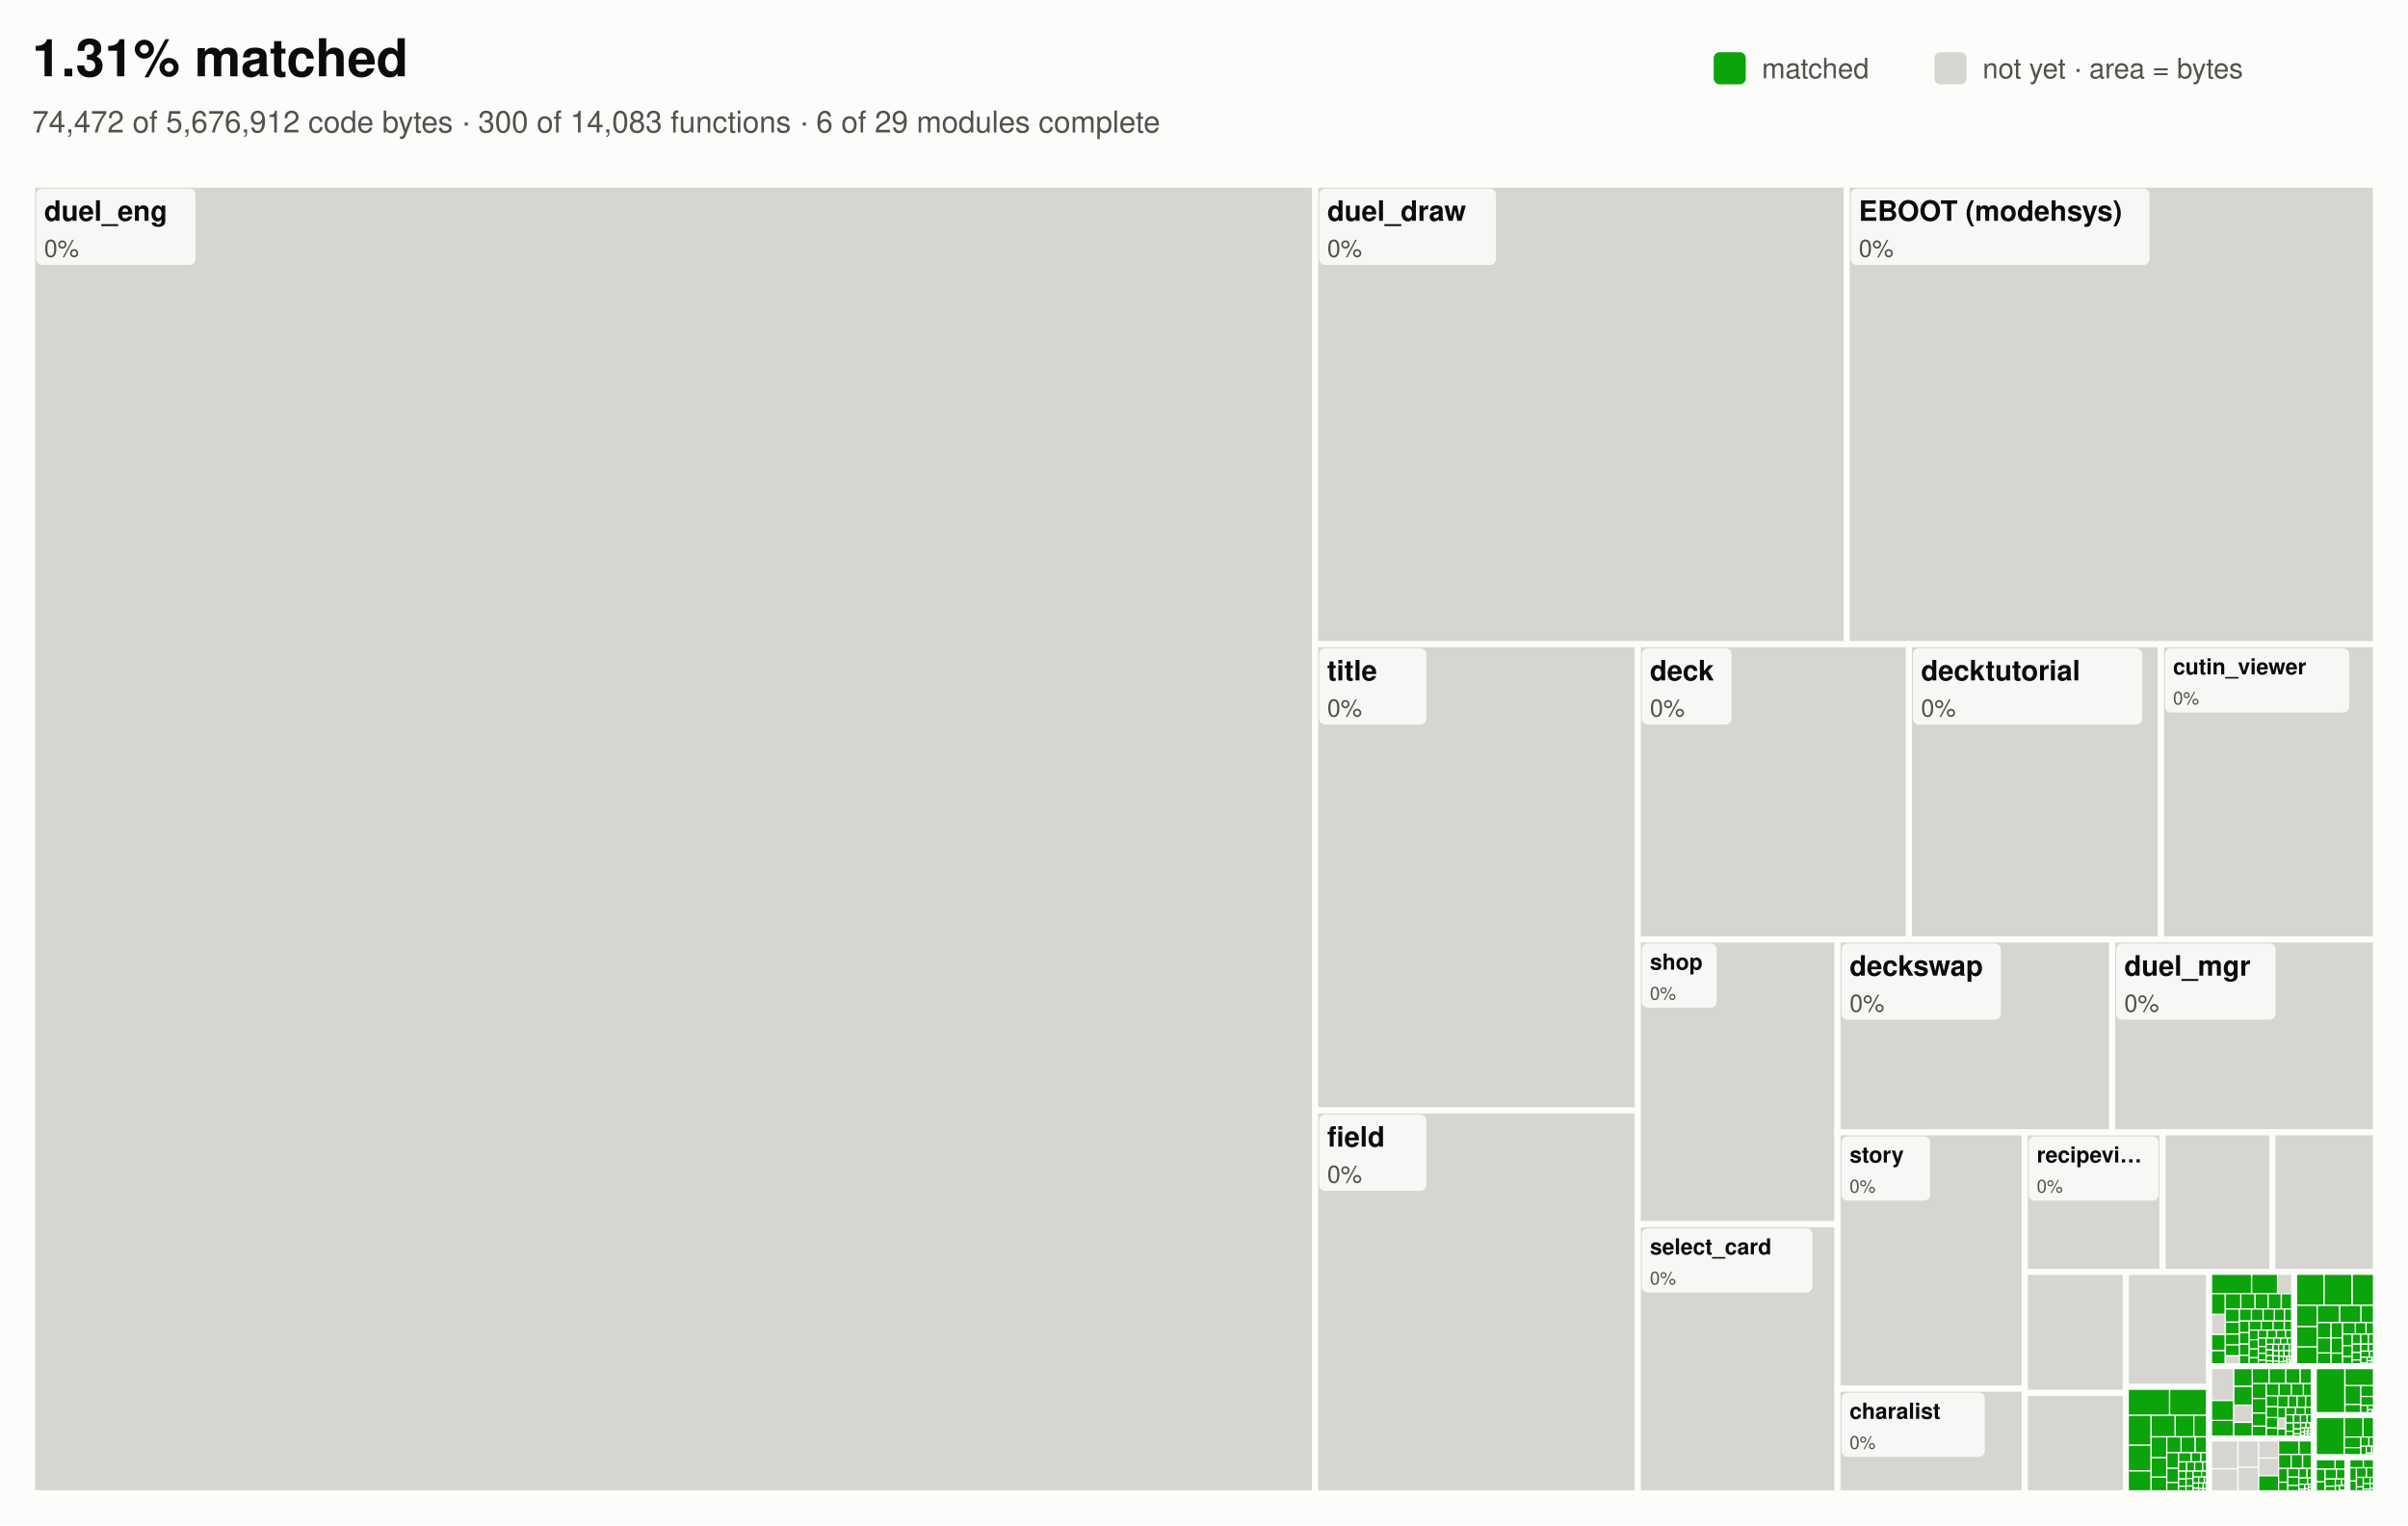
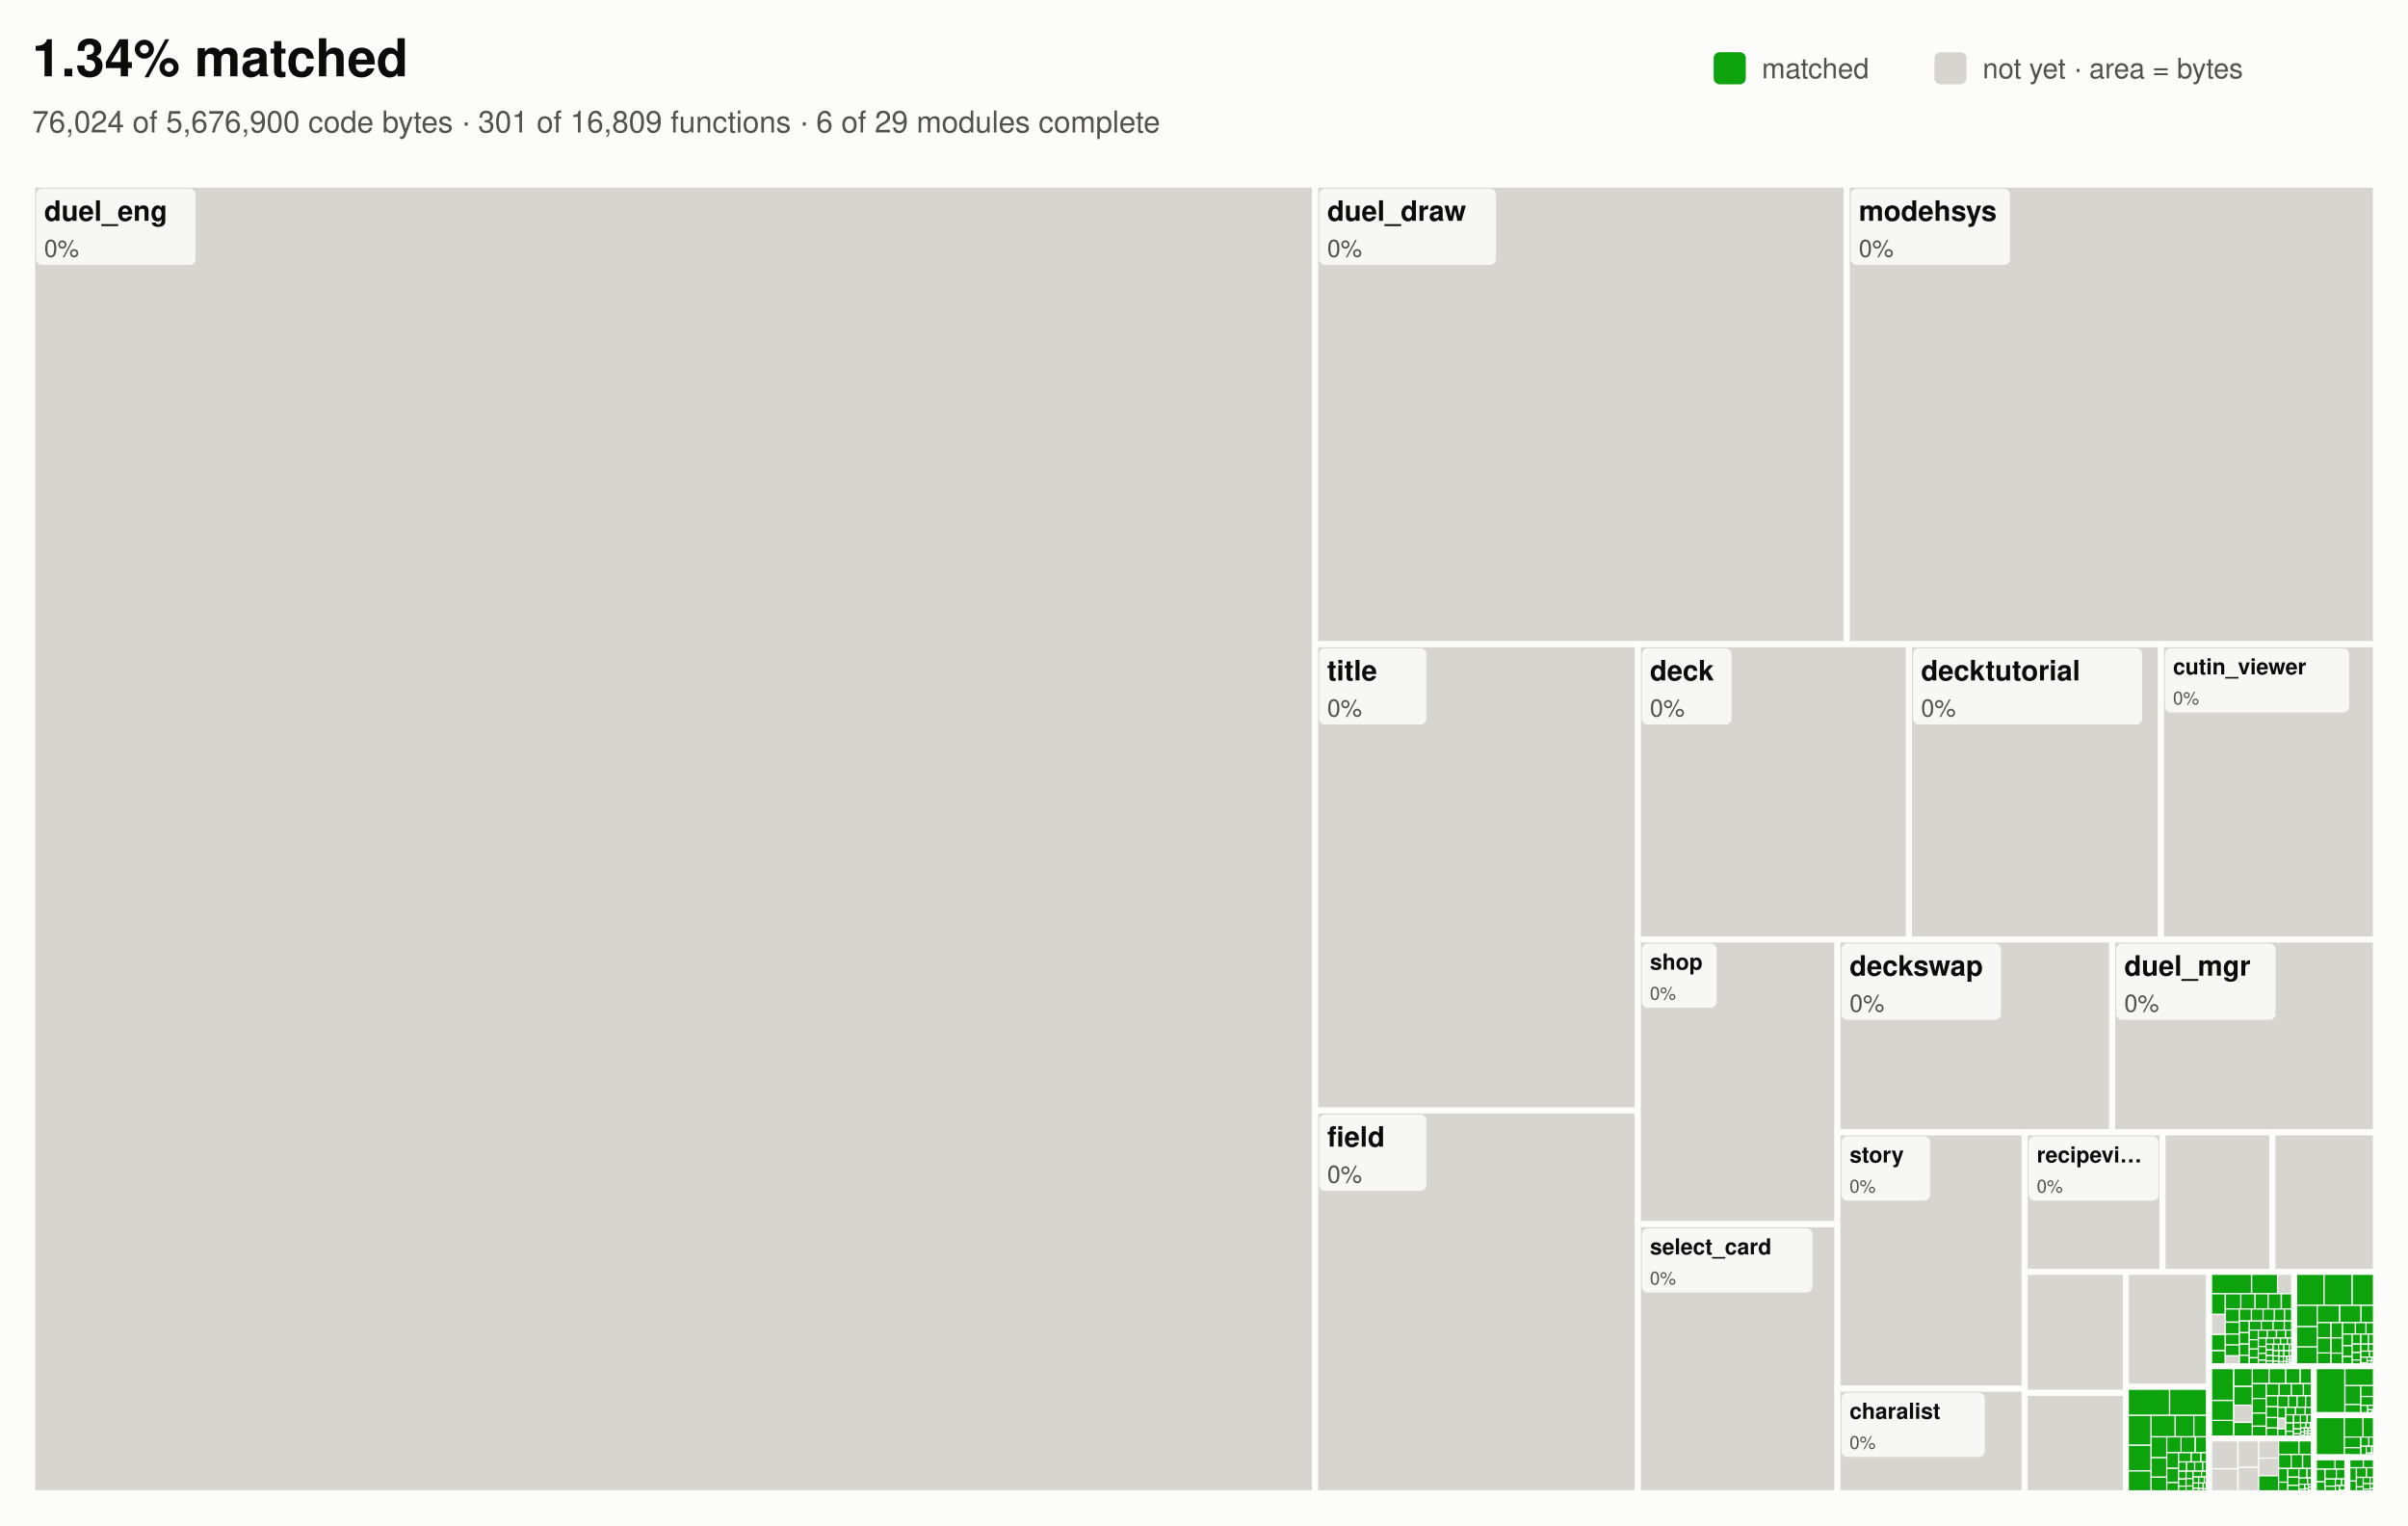
<svg xmlns="http://www.w3.org/2000/svg" viewBox="0 0 1200 760" width="1200" height="760" role="img" aria-labelledby="t d" font-family="-apple-system,Segoe UI,Helvetica,Arial,sans-serif">
  <style>
 .bg{fill:#fcfcfb} .done{fill:#0ca30c} .todo{fill:#d6d5d0} .gap{stroke:#fcfcfb} .ink{fill:#0b0b0b} .ink2{fill:#52514e} .mod{fill:none;stroke:#fcfcfb;stroke-width:3}
@media (prefers-color-scheme: dark) { .bg{fill:#1a1a19} .done{fill:#0ca30c} .todo{fill:#3a3a37} .gap{stroke:#1a1a19} .ink{fill:#f0efec} .ink2{fill:#c3c2b7} .mod{fill:none;stroke:#1a1a19;stroke-width:3}}
</style>
  <rect class="bg" width="1200" height="760" />
-   <text class="ink" x="16" y="38" font-size="26" font-weight="600">1.31% matched</text>
-   <text class="ink2" x="16" y="66" font-size="15">74,472 of 5,676,912 code bytes · 300 of 14,083 functions · 6 of 29 modules complete</text>
+   <text class="ink" x="16" y="38" font-size="26" font-weight="600">1.34% matched</text>
+   <text class="ink2" x="16" y="66" font-size="15">76,024 of 5,676,900 code bytes · 301 of 16,809 functions · 6 of 29 modules complete</text>
  <rect class="done" x="854" y="26" width="16" height="16" rx="3" />
  <text class="ink2" x="878" y="39" font-size="14">matched</text>
  <rect class="todo" x="964" y="26" width="16" height="16" rx="3" />
  <text class="ink2" x="988" y="39" font-size="14">not yet · area = bytes</text>
  <g>
    <rect class="todo" x="16.0" y="92.0" width="639.4" height="652.0" />
    <rect class="mod" x="16.0" y="92.0" width="639.4" height="652.0" />
    <rect class="bg" opacity="0.88" rx="3" x="18.0" y="94.0" width="79.4" height="38.0" />
    <text class="ink" x="22.0" y="110.0" font-size="14" font-weight="600">duel_eng</text>
    <text class="ink2" x="22.0" y="128.0" font-size="12">0%</text>
  </g>
  <g>
    <rect class="todo" x="655.4" y="92.0" width="265.0" height="229.0" />
    <rect class="mod" x="655.4" y="92.0" width="265.0" height="229.0" />
    <rect class="bg" opacity="0.88" rx="3" x="657.4" y="94.0" width="88.1" height="38.0" />
    <text class="ink" x="661.4" y="110.0" font-size="14" font-weight="600">duel_draw</text>
    <text class="ink2" x="661.4" y="128.0" font-size="12">0%</text>
  </g>
  <g>
    <rect class="todo" x="920.3" y="92.0" width="263.7" height="229.0" />
    <rect class="mod" x="920.3" y="92.0" width="263.7" height="229.0" />
-     <rect class="bg" opacity="0.88" rx="3" x="922.3" y="94.0" width="148.9" height="38.0" />
-     <text class="ink" x="926.3" y="110.0" font-size="14" font-weight="600">EBOOT (modehsys)</text>
+     <rect class="bg" opacity="0.88" rx="3" x="922.3" y="94.0" width="79.4" height="38.0" />
+     <text class="ink" x="926.3" y="110.0" font-size="14" font-weight="600">modehsys</text>
    <text class="ink2" x="926.3" y="128.0" font-size="12">0%</text>
  </g>
  <g>
    <rect class="todo" x="655.4" y="321.0" width="160.8" height="232.3" />
    <rect class="mod" x="655.4" y="321.0" width="160.8" height="232.3" />
    <rect class="bg" opacity="0.88" rx="3" x="657.4" y="323.0" width="53.4" height="38.0" />
    <text class="ink" x="661.4" y="339.0" font-size="14" font-weight="600">title</text>
    <text class="ink2" x="661.4" y="357.0" font-size="12">0%</text>
  </g>
  <g>
    <rect class="todo" x="655.4" y="553.3" width="160.8" height="190.7" />
    <rect class="mod" x="655.4" y="553.3" width="160.8" height="190.7" />
    <rect class="bg" opacity="0.88" rx="3" x="657.4" y="555.3" width="53.4" height="38.0" />
    <text class="ink" x="661.4" y="571.3" font-size="14" font-weight="600">field</text>
    <text class="ink2" x="661.4" y="589.3" font-size="12">0%</text>
  </g>
  <g>
    <rect class="todo" x="816.2" y="321.0" width="135.1" height="147.1" />
    <rect class="mod" x="816.2" y="321.0" width="135.1" height="147.1" />
    <rect class="bg" opacity="0.88" rx="3" x="818.2" y="323.0" width="44.7" height="38.0" />
    <text class="ink" x="822.2" y="339.0" font-size="14" font-weight="600">deck</text>
    <text class="ink2" x="822.2" y="357.0" font-size="12">0%</text>
  </g>
  <g>
    <rect class="todo" x="951.3" y="321.0" width="125.6" height="147.1" />
    <rect class="mod" x="951.3" y="321.0" width="125.6" height="147.1" />
    <rect class="bg" opacity="0.88" rx="3" x="953.3" y="323.0" width="114.2" height="38.0" />
    <text class="ink" x="957.3" y="339.0" font-size="14" font-weight="600">decktutorial</text>
    <text class="ink2" x="957.3" y="357.0" font-size="12">0%</text>
  </g>
  <g>
    <rect class="todo" x="1076.9" y="321.0" width="107.1" height="147.1" />
    <rect class="mod" x="1076.9" y="321.0" width="107.1" height="147.1" />
    <rect class="bg" opacity="0.88" rx="3" x="1078.9" y="323.0" width="91.8" height="32.0" />
    <text class="ink" x="1082.9" y="336.0" font-size="11" font-weight="600">cutin_viewer</text>
    <text class="ink2" x="1082.9" y="351.0" font-size="9">0%</text>
  </g>
  <g>
    <rect class="todo" x="816.2" y="468.1" width="99.5" height="141.8" />
    <rect class="mod" x="816.2" y="468.1" width="99.5" height="141.8" />
    <rect class="bg" opacity="0.88" rx="3" x="818.2" y="470.1" width="37.3" height="32.0" />
    <text class="ink" x="822.2" y="483.1" font-size="11" font-weight="600">shop</text>
    <text class="ink2" x="822.2" y="498.1" font-size="9">0%</text>
  </g>
  <g>
    <rect class="todo" x="816.2" y="610.0" width="99.5" height="134.0" />
    <rect class="mod" x="816.2" y="610.0" width="99.5" height="134.0" />
    <rect class="bg" opacity="0.88" rx="3" x="818.2" y="612.0" width="85.0" height="32.0" />
    <text class="ink" x="822.2" y="625.0" font-size="11" font-weight="600">select_card</text>
    <text class="ink2" x="822.2" y="640.0" font-size="9">0%</text>
  </g>
  <g>
    <rect class="todo" x="915.7" y="468.1" width="136.9" height="96.1" />
    <rect class="mod" x="915.7" y="468.1" width="136.9" height="96.1" />
    <rect class="bg" opacity="0.88" rx="3" x="917.7" y="470.1" width="79.4" height="38.0" />
    <text class="ink" x="921.7" y="486.1" font-size="14" font-weight="600">deckswap</text>
    <text class="ink2" x="921.7" y="504.1" font-size="12">0%</text>
  </g>
  <g>
    <rect class="todo" x="1052.6" y="468.1" width="131.4" height="96.1" />
    <rect class="mod" x="1052.6" y="468.1" width="131.4" height="96.1" />
    <rect class="bg" opacity="0.88" rx="3" x="1054.6" y="470.1" width="79.4" height="38.0" />
    <text class="ink" x="1058.6" y="486.1" font-size="14" font-weight="600">duel_mgr</text>
    <text class="ink2" x="1058.6" y="504.1" font-size="12">0%</text>
  </g>
  <g>
    <rect class="todo" x="915.7" y="564.2" width="93.3" height="127.7" />
    <rect class="mod" x="915.7" y="564.2" width="93.3" height="127.7" />
    <rect class="bg" opacity="0.88" rx="3" x="917.7" y="566.2" width="44.1" height="32.0" />
    <text class="ink" x="921.7" y="579.2" font-size="11" font-weight="600">story</text>
    <text class="ink2" x="921.7" y="594.2" font-size="9">0%</text>
  </g>
  <g>
    <rect class="todo" x="915.7" y="691.9" width="93.3" height="52.1" />
    <rect class="mod" x="915.7" y="691.9" width="93.3" height="52.1" />
    <rect class="bg" opacity="0.88" rx="3" x="917.7" y="693.9" width="71.4" height="32.0" />
    <text class="ink" x="921.7" y="706.9" font-size="11" font-weight="600">charalist</text>
    <text class="ink2" x="921.7" y="721.9" font-size="9">0%</text>
  </g>
  <g>
    <rect class="todo" x="1009.0" y="564.2" width="68.7" height="69.5" />
    <rect class="mod" x="1009.0" y="564.2" width="68.7" height="69.5" />
    <rect class="bg" opacity="0.88" rx="3" x="1011.0" y="566.2" width="64.7" height="32.0" />
    <text class="ink" x="1015.0" y="579.2" font-size="11" font-weight="600">recipevi…</text>
    <text class="ink2" x="1015.0" y="594.2" font-size="9">0%</text>
  </g>
  <g>
    <rect class="todo" x="1077.7" y="564.2" width="54.7" height="69.5" />
    <rect class="mod" x="1077.7" y="564.2" width="54.7" height="69.5" />
  </g>
  <g>
    <rect class="todo" x="1132.4" y="564.2" width="51.6" height="69.5" />
    <rect class="mod" x="1132.4" y="564.2" width="51.6" height="69.5" />
  </g>
  <g>
    <rect class="todo" x="1009.0" y="633.7" width="50.4" height="60.3" />
    <rect class="mod" x="1009.0" y="633.7" width="50.4" height="60.3" />
  </g>
  <g>
    <rect class="todo" x="1009.0" y="694.0" width="50.4" height="50.0" />
    <rect class="mod" x="1009.0" y="694.0" width="50.4" height="50.0" />
  </g>
  <g>
    <rect class="todo" x="1059.4" y="633.7" width="41.5" height="57.3" />
    <rect class="mod" x="1059.4" y="633.7" width="41.5" height="57.3" />
  </g>
  <g>
    <rect class="todo" x="1059.4" y="691.0" width="41.5" height="53.0" />
    <rect class="done gap" stroke-width="0.6" x="1059.4" y="691.0" width="21.8" height="14.2" />
    <rect class="done gap" stroke-width="0.6" x="1081.2" y="691.0" width="19.7" height="14.2" />
    <rect class="done gap" stroke-width="0.6" x="1059.4" y="705.2" width="12.6" height="14.9" />
    <rect class="done gap" stroke-width="0.6" x="1059.4" y="720.1" width="12.6" height="12.8" />
    <rect class="done gap" stroke-width="0.6" x="1059.4" y="732.9" width="12.6" height="11.1" />
    <rect class="done gap" stroke-width="0.6" x="1072.0" y="705.2" width="12.0" height="10.7" />
    <rect class="done gap" stroke-width="0.6" x="1084.0" y="705.2" width="9.4" height="10.7" />
    <rect class="done gap" stroke-width="0.6" x="1093.3" y="705.2" width="7.6" height="10.7" />
    <rect class="done gap" stroke-width="0.6" x="1072.0" y="715.9" width="7.8" height="10.4" />
    <rect class="done gap" stroke-width="0.6" x="1072.0" y="726.3" width="7.8" height="9.7" />
    <rect class="done gap" stroke-width="0.6" x="1072.0" y="736.0" width="7.8" height="8.0" />
    <rect class="done gap" stroke-width="0.6" x="1079.8" y="715.9" width="7.2" height="7.9" />
    <rect class="done gap" stroke-width="0.6" x="1086.9" y="715.9" width="7.0" height="7.9" />
    <rect class="done gap" stroke-width="0.6" x="1094.0" y="715.9" width="7.0" height="7.9" />
    <rect class="done gap" stroke-width="0.6" x="1079.8" y="723.8" width="5.9" height="7.8" />
    <rect class="done gap" stroke-width="0.6" x="1079.8" y="731.6" width="5.9" height="7.1" />
    <rect class="done gap" stroke-width="0.6" x="1079.8" y="738.7" width="5.9" height="5.3" />
    <rect class="done gap" stroke-width="0.6" x="1085.7" y="723.8" width="6.3" height="4.6" />
    <rect class="done gap" stroke-width="0.6" x="1092.0" y="723.8" width="4.8" height="4.6" />
    <rect class="done gap" stroke-width="0.6" x="1096.8" y="723.8" width="4.1" height="4.6" />
    <rect class="done gap" stroke-width="0.6" x="1085.7" y="728.4" width="4.0" height="4.6" />
    <rect class="done gap" stroke-width="0.6" x="1089.7" y="728.4" width="4.0" height="4.6" />
    <rect class="done gap" stroke-width="0.6" x="1093.7" y="728.4" width="4.0" height="4.6" />
    <rect class="done gap" stroke-width="0.6" x="1097.7" y="728.4" width="3.3" height="4.6" />
    <rect class="done gap" stroke-width="0.6" x="1085.7" y="733.0" width="3.7" height="3.9" />
    <rect class="done gap" stroke-width="0.6" x="1085.7" y="736.9" width="3.7" height="3.6" />
    <rect class="done gap" stroke-width="0.6" x="1085.7" y="740.5" width="3.7" height="3.5" />
    <rect class="done gap" stroke-width="0.6" x="1089.4" y="733.0" width="3.5" height="3.7" />
    <rect class="done gap" stroke-width="0.6" x="1089.4" y="736.7" width="3.5" height="3.7" />
    <rect class="done gap" stroke-width="0.6" x="1089.4" y="740.4" width="3.5" height="3.6" />
    <rect class="done gap" stroke-width="0.6" x="1092.9" y="733.0" width="4.2" height="2.9" />
    <rect class="done gap" stroke-width="0.6" x="1097.1" y="733.0" width="3.9" height="2.9" />
    <rect class="done gap" stroke-width="0.6" x="1092.9" y="735.9" width="2.8" height="3.1" />
    <rect class="done gap" stroke-width="0.6" x="1095.7" y="735.9" width="2.8" height="3.1" />
    <rect class="done gap" stroke-width="0.6" x="1098.5" y="735.9" width="2.5" height="3.1" />
    <rect class="done gap" stroke-width="0.6" x="1092.9" y="738.9" width="2.8" height="2.5" />
    <rect class="done gap" stroke-width="0.6" x="1092.9" y="741.5" width="2.8" height="2.5" />
    <rect class="done gap" stroke-width="0.6" x="1095.6" y="738.9" width="2.3" height="2.8" />
    <rect class="done gap" stroke-width="0.6" x="1095.6" y="741.7" width="2.3" height="2.3" />
    <rect class="done gap" stroke-width="0.6" x="1098.0" y="738.9" width="1.5" height="2.9" />
    <rect class="done gap" stroke-width="0.6" x="1099.4" y="738.9" width="1.5" height="2.9" />
    <rect class="done gap" stroke-width="0.6" x="1098.0" y="741.8" width="2.0" height="2.2" />
    <rect class="done gap" stroke-width="0.6" x="1099.9" y="741.8" width="1.0" height="1.1" />
    <rect class="done gap" stroke-width="0.6" x="1099.9" y="742.9" width="1.0" height="1.1" />
    <rect class="mod" x="1059.4" y="691.0" width="41.5" height="53.0" />
  </g>
  <g>
    <rect class="todo" x="1100.9" y="633.7" width="42.4" height="47.0" />
    <rect class="done gap" stroke-width="0.6" x="1100.9" y="633.7" width="21.1" height="10.9" />
    <rect class="done gap" stroke-width="0.6" x="1122.1" y="633.7" width="12.9" height="10.9" />
    <rect class="todo gap" stroke-width="0.6" x="1135.0" y="633.7" width="8.4" height="10.9" />
    <rect class="done gap" stroke-width="0.6" x="1100.9" y="644.6" width="8.0" height="10.3" />
    <rect class="todo gap" stroke-width="0.6" x="1100.9" y="654.9" width="8.0" height="10.0" />
    <rect class="done gap" stroke-width="0.6" x="1100.9" y="664.9" width="8.0" height="8.0" />
    <rect class="done gap" stroke-width="0.6" x="1100.9" y="673.0" width="8.0" height="7.8" />
    <rect class="done gap" stroke-width="0.6" x="1109.0" y="644.6" width="7.7" height="7.6" />
    <rect class="done gap" stroke-width="0.6" x="1116.7" y="644.6" width="7.1" height="7.6" />
    <rect class="done gap" stroke-width="0.6" x="1123.8" y="644.6" width="6.5" height="7.6" />
    <rect class="done gap" stroke-width="0.6" x="1130.3" y="644.6" width="6.5" height="7.6" />
    <rect class="done gap" stroke-width="0.6" x="1136.9" y="644.6" width="6.5" height="7.6" />
    <rect class="done gap" stroke-width="0.6" x="1109.0" y="652.2" width="7.0" height="6.5" />
    <rect class="done gap" stroke-width="0.6" x="1109.0" y="658.8" width="7.0" height="5.9" />
    <rect class="done gap" stroke-width="0.6" x="1109.0" y="664.7" width="7.0" height="5.5" />
    <rect class="done gap" stroke-width="0.6" x="1109.0" y="670.1" width="7.0" height="5.4" />
    <rect class="todo gap" stroke-width="0.6" x="1109.0" y="675.6" width="7.0" height="5.2" />
    <rect class="done gap" stroke-width="0.6" x="1116.0" y="652.2" width="6.0" height="6.0" />
    <rect class="done gap" stroke-width="0.6" x="1122.0" y="652.2" width="5.8" height="6.0" />
    <rect class="done gap" stroke-width="0.6" x="1127.8" y="652.2" width="5.7" height="6.0" />
    <rect class="done gap" stroke-width="0.6" x="1133.4" y="652.2" width="5.0" height="6.0" />
    <rect class="done gap" stroke-width="0.6" x="1138.5" y="652.2" width="4.9" height="6.0" />
    <rect class="done gap" stroke-width="0.6" x="1116.0" y="658.2" width="4.9" height="5.8" />
    <rect class="done gap" stroke-width="0.6" x="1116.0" y="664.0" width="4.9" height="5.7" />
    <rect class="done gap" stroke-width="0.6" x="1116.0" y="669.7" width="4.9" height="5.6" />
    <rect class="done gap" stroke-width="0.6" x="1116.0" y="675.3" width="4.9" height="5.5" />
    <rect class="done gap" stroke-width="0.6" x="1120.9" y="658.2" width="6.0" height="4.5" />
    <rect class="done gap" stroke-width="0.6" x="1126.9" y="658.2" width="5.9" height="4.5" />
    <rect class="done gap" stroke-width="0.6" x="1132.8" y="658.2" width="5.5" height="4.5" />
    <rect class="done gap" stroke-width="0.6" x="1138.4" y="658.2" width="4.9" height="4.5" />
    <rect class="done gap" stroke-width="0.6" x="1120.9" y="662.7" width="4.5" height="4.8" />
    <rect class="done gap" stroke-width="0.6" x="1120.9" y="667.5" width="4.5" height="4.7" />
    <rect class="done gap" stroke-width="0.6" x="1120.9" y="672.1" width="4.5" height="4.4" />
    <rect class="done gap" stroke-width="0.6" x="1120.9" y="676.5" width="4.5" height="4.2" />
    <rect class="done gap" stroke-width="0.6" x="1125.4" y="662.7" width="4.5" height="4.0" />
    <rect class="done gap" stroke-width="0.6" x="1129.9" y="662.7" width="4.5" height="4.0" />
    <rect class="done gap" stroke-width="0.6" x="1134.5" y="662.7" width="4.5" height="4.0" />
    <rect class="done gap" stroke-width="0.6" x="1139.0" y="662.7" width="4.3" height="4.0" />
    <rect class="done gap" stroke-width="0.6" x="1125.4" y="666.7" width="3.9" height="4.2" />
    <rect class="done gap" stroke-width="0.6" x="1125.4" y="670.9" width="3.9" height="3.4" />
    <rect class="done gap" stroke-width="0.6" x="1125.4" y="674.3" width="3.9" height="3.4" />
    <rect class="done gap" stroke-width="0.6" x="1125.4" y="677.7" width="3.9" height="3.0" />
    <rect class="done gap" stroke-width="0.6" x="1129.3" y="666.7" width="3.8" height="3.1" />
    <rect class="done gap" stroke-width="0.6" x="1133.1" y="666.7" width="3.4" height="3.1" />
    <rect class="done gap" stroke-width="0.6" x="1136.5" y="666.7" width="3.4" height="3.1" />
    <rect class="done gap" stroke-width="0.6" x="1139.9" y="666.7" width="3.4" height="3.1" />
    <rect class="done gap" stroke-width="0.6" x="1129.3" y="669.8" width="3.4" height="2.8" />
    <rect class="done gap" stroke-width="0.6" x="1129.3" y="672.6" width="3.4" height="2.8" />
    <rect class="done gap" stroke-width="0.6" x="1129.3" y="675.4" width="3.4" height="2.6" />
    <rect class="done gap" stroke-width="0.6" x="1129.3" y="678.1" width="3.4" height="2.6" />
    <rect class="done gap" stroke-width="0.6" x="1132.8" y="669.8" width="2.7" height="3.2" />
    <rect class="done gap" stroke-width="0.6" x="1135.5" y="669.8" width="2.7" height="3.2" />
    <rect class="done gap" stroke-width="0.6" x="1138.1" y="669.8" width="2.7" height="3.2" />
    <rect class="done gap" stroke-width="0.6" x="1140.8" y="669.8" width="2.5" height="3.2" />
    <rect class="done gap" stroke-width="0.6" x="1132.8" y="673.0" width="2.9" height="2.6" />
    <rect class="done gap" stroke-width="0.6" x="1132.8" y="675.6" width="2.9" height="2.6" />
    <rect class="done gap" stroke-width="0.6" x="1132.8" y="678.2" width="2.9" height="2.6" />
    <rect class="done gap" stroke-width="0.6" x="1135.7" y="673.0" width="2.5" height="2.8" />
    <rect class="done gap" stroke-width="0.6" x="1138.2" y="673.0" width="2.5" height="2.8" />
    <rect class="done gap" stroke-width="0.6" x="1140.8" y="673.0" width="2.5" height="2.8" />
    <rect class="done gap" stroke-width="0.6" x="1135.7" y="675.8" width="2.2" height="2.7" />
    <rect class="done gap" stroke-width="0.6" x="1135.7" y="678.5" width="2.2" height="2.2" />
    <rect class="done gap" stroke-width="0.6" x="1137.9" y="675.8" width="1.7" height="2.5" />
    <rect class="done gap" stroke-width="0.6" x="1137.9" y="678.3" width="1.7" height="2.5" />
    <rect class="done gap" stroke-width="0.6" x="1139.6" y="675.8" width="1.2" height="1.7" />
    <rect class="done gap" stroke-width="0.6" x="1140.9" y="675.8" width="1.2" height="1.7" />
    <rect class="done gap" stroke-width="0.6" x="1142.1" y="675.8" width="1.2" height="1.7" />
    <rect class="done gap" stroke-width="0.6" x="1139.6" y="677.5" width="1.5" height="1.1" />
    <rect class="done gap" stroke-width="0.6" x="1139.6" y="678.6" width="1.5" height="1.1" />
    <rect class="done gap" stroke-width="0.6" x="1139.6" y="679.7" width="1.5" height="1.1" />
    <rect class="done gap" stroke-width="0.6" x="1141.1" y="677.5" width="1.3" height="1.2" />
    <rect class="done gap" stroke-width="0.6" x="1142.4" y="677.5" width="0.9" height="1.2" />
    <rect class="done gap" stroke-width="0.6" x="1141.1" y="678.8" width="1.1" height="1.0" />
    <rect class="done gap" stroke-width="0.6" x="1141.1" y="679.7" width="1.1" height="1.0" />
    <rect class="done gap" stroke-width="0.6" x="1142.2" y="678.8" width="1.1" height="1.0" />
    <rect class="done gap" stroke-width="0.6" x="1142.2" y="679.7" width="1.1" height="1.0" />
    <rect class="mod" x="1100.9" y="633.7" width="42.4" height="47.0" />
  </g>
  <g>
    <rect class="todo" x="1143.3" y="633.7" width="40.7" height="47.0" />
    <rect class="done gap" stroke-width="0.6" x="1143.3" y="633.7" width="14.9" height="16.7" />
    <rect class="done gap" stroke-width="0.6" x="1158.2" y="633.7" width="13.9" height="16.7" />
    <rect class="done gap" stroke-width="0.6" x="1172.2" y="633.7" width="11.8" height="16.7" />
    <rect class="done gap" stroke-width="0.6" x="1143.3" y="650.4" width="11.5" height="10.6" />
    <rect class="done gap" stroke-width="0.6" x="1143.3" y="661.0" width="11.5" height="10.2" />
    <rect class="done gap" stroke-width="0.6" x="1143.3" y="671.1" width="11.5" height="9.6" />
    <rect class="done gap" stroke-width="0.6" x="1154.8" y="650.4" width="11.1" height="8.6" />
    <rect class="done gap" stroke-width="0.6" x="1166.0" y="650.4" width="10.6" height="8.6" />
    <rect class="done gap" stroke-width="0.6" x="1176.6" y="650.4" width="7.4" height="8.6" />
    <rect class="done gap" stroke-width="0.6" x="1154.8" y="659.0" width="6.8" height="7.6" />
    <rect class="done gap" stroke-width="0.6" x="1154.8" y="666.6" width="6.8" height="7.6" />
    <rect class="done gap" stroke-width="0.6" x="1154.8" y="674.1" width="6.8" height="6.6" />
    <rect class="done gap" stroke-width="0.6" x="1161.7" y="659.0" width="5.7" height="7.6" />
    <rect class="done gap" stroke-width="0.6" x="1161.7" y="666.6" width="5.7" height="7.6" />
    <rect class="done gap" stroke-width="0.6" x="1161.7" y="674.2" width="5.7" height="6.6" />
    <rect class="done gap" stroke-width="0.6" x="1167.4" y="659.0" width="6.4" height="5.7" />
    <rect class="done gap" stroke-width="0.6" x="1173.8" y="659.0" width="5.3" height="5.7" />
    <rect class="done gap" stroke-width="0.6" x="1179.1" y="659.0" width="4.9" height="5.7" />
    <rect class="done gap" stroke-width="0.6" x="1167.4" y="664.7" width="4.9" height="5.7" />
    <rect class="done gap" stroke-width="0.6" x="1167.4" y="670.5" width="4.9" height="5.4" />
    <rect class="done gap" stroke-width="0.6" x="1167.4" y="675.9" width="4.9" height="4.9" />
    <rect class="done gap" stroke-width="0.6" x="1172.2" y="664.7" width="4.2" height="5.0" />
    <rect class="done gap" stroke-width="0.6" x="1176.5" y="664.7" width="3.9" height="5.0" />
    <rect class="done gap" stroke-width="0.6" x="1180.3" y="664.7" width="3.7" height="5.0" />
    <rect class="done gap" stroke-width="0.6" x="1172.2" y="669.7" width="4.2" height="4.2" />
    <rect class="done gap" stroke-width="0.6" x="1172.2" y="673.9" width="4.2" height="3.7" />
    <rect class="done gap" stroke-width="0.6" x="1172.2" y="677.6" width="4.2" height="3.2" />
    <rect class="done gap" stroke-width="0.6" x="1176.5" y="669.7" width="3.8" height="3.5" />
    <rect class="done gap" stroke-width="0.6" x="1180.3" y="669.7" width="3.7" height="3.5" />
    <rect class="done gap" stroke-width="0.6" x="1176.5" y="673.2" width="4.3" height="3.0" />
    <rect class="done gap" stroke-width="0.6" x="1180.8" y="673.2" width="3.2" height="3.0" />
    <rect class="done gap" stroke-width="0.6" x="1176.5" y="676.2" width="3.2" height="2.9" />
    <rect class="done gap" stroke-width="0.6" x="1176.5" y="679.0" width="3.2" height="1.7" />
    <rect class="done gap" stroke-width="0.6" x="1179.6" y="676.2" width="2.3" height="1.8" />
    <rect class="done gap" stroke-width="0.6" x="1182.0" y="676.2" width="2.0" height="1.8" />
    <rect class="done gap" stroke-width="0.6" x="1179.6" y="678.0" width="2.0" height="1.4" />
    <rect class="done gap" stroke-width="0.6" x="1179.6" y="679.4" width="2.0" height="1.4" />
    <rect class="done gap" stroke-width="0.6" x="1181.6" y="678.0" width="1.2" height="1.8" />
    <rect class="done gap" stroke-width="0.6" x="1182.8" y="678.0" width="1.2" height="1.8" />
    <rect class="done gap" stroke-width="0.6" x="1181.6" y="679.8" width="1.2" height="0.9" />
    <rect class="done gap" stroke-width="0.6" x="1182.8" y="679.8" width="1.2" height="0.9" />
    <rect class="mod" x="1143.3" y="633.7" width="40.7" height="47.0" />
  </g>
  <g>
    <rect class="todo" x="1100.9" y="680.7" width="52.2" height="36.0" />
-     <rect class="todo gap" stroke-width="0.6" x="1100.9" y="680.7" width="12.2" height="17.0" />
+     <rect class="done gap" stroke-width="0.6" x="1100.9" y="680.7" width="12.2" height="17.0" />
    <rect class="done gap" stroke-width="0.6" x="1100.9" y="697.8" width="12.2" height="10.0" />
    <rect class="done gap" stroke-width="0.6" x="1100.9" y="707.7" width="12.2" height="9.0" />
    <rect class="done gap" stroke-width="0.6" x="1113.2" y="680.7" width="9.3" height="10.0" />
    <rect class="done gap" stroke-width="0.6" x="1113.2" y="690.8" width="9.3" height="9.4" />
    <rect class="todo gap" stroke-width="0.6" x="1113.2" y="700.1" width="9.3" height="8.5" />
    <rect class="done gap" stroke-width="0.6" x="1113.2" y="708.7" width="9.3" height="8.1" />
    <rect class="done gap" stroke-width="0.6" x="1122.4" y="680.7" width="8.3" height="8.7" />
    <rect class="done gap" stroke-width="0.6" x="1130.8" y="680.7" width="8.3" height="8.7" />
    <rect class="done gap" stroke-width="0.6" x="1139.1" y="680.7" width="7.2" height="8.7" />
    <rect class="done gap" stroke-width="0.6" x="1146.3" y="680.7" width="6.9" height="8.7" />
    <rect class="done gap" stroke-width="0.6" x="1122.4" y="689.4" width="6.9" height="7.4" />
    <rect class="done gap" stroke-width="0.6" x="1122.4" y="696.8" width="6.9" height="7.3" />
    <rect class="done gap" stroke-width="0.6" x="1122.4" y="704.1" width="6.9" height="6.5" />
    <rect class="done gap" stroke-width="0.6" x="1122.4" y="710.6" width="6.9" height="6.1" />
    <rect class="done gap" stroke-width="0.6" x="1129.4" y="689.4" width="6.4" height="6.1" />
    <rect class="done gap" stroke-width="0.6" x="1135.8" y="689.4" width="6.1" height="6.1" />
    <rect class="done gap" stroke-width="0.6" x="1141.9" y="689.4" width="6.0" height="6.1" />
    <rect class="done gap" stroke-width="0.6" x="1147.9" y="689.4" width="5.2" height="6.1" />
    <rect class="done gap" stroke-width="0.6" x="1129.4" y="695.5" width="5.8" height="5.4" />
    <rect class="done gap" stroke-width="0.6" x="1129.4" y="700.9" width="5.8" height="5.4" />
    <rect class="done gap" stroke-width="0.6" x="1129.4" y="706.3" width="5.8" height="5.2" />
    <rect class="done gap" stroke-width="0.6" x="1129.4" y="711.5" width="5.8" height="5.2" />
    <rect class="done gap" stroke-width="0.6" x="1135.1" y="695.5" width="5.3" height="5.6" />
    <rect class="done gap" stroke-width="0.6" x="1140.4" y="695.5" width="4.4" height="5.6" />
    <rect class="done gap" stroke-width="0.6" x="1144.8" y="695.5" width="4.2" height="5.6" />
    <rect class="done gap" stroke-width="0.6" x="1149.0" y="695.5" width="4.1" height="5.6" />
    <rect class="done gap" stroke-width="0.6" x="1135.1" y="701.2" width="4.0" height="5.5" />
    <rect class="todo gap" stroke-width="0.6" x="1135.1" y="706.6" width="4.0" height="5.2" />
    <rect class="done gap" stroke-width="0.6" x="1135.1" y="711.9" width="4.0" height="4.8" />
    <rect class="done gap" stroke-width="0.6" x="1139.1" y="701.2" width="4.8" height="3.8" />
    <rect class="done gap" stroke-width="0.6" x="1144.0" y="701.2" width="4.8" height="3.8" />
    <rect class="done gap" stroke-width="0.6" x="1148.8" y="701.2" width="4.3" height="3.8" />
    <rect class="done gap" stroke-width="0.6" x="1139.1" y="704.9" width="3.8" height="4.1" />
    <rect class="done gap" stroke-width="0.6" x="1139.1" y="709.0" width="3.8" height="4.1" />
    <rect class="done gap" stroke-width="0.6" x="1139.1" y="713.1" width="3.8" height="3.6" />
    <rect class="done gap" stroke-width="0.6" x="1143.0" y="704.9" width="3.5" height="4.0" />
    <rect class="done gap" stroke-width="0.6" x="1146.4" y="704.9" width="3.3" height="4.0" />
    <rect class="done gap" stroke-width="0.6" x="1149.8" y="704.9" width="3.3" height="4.0" />
    <rect class="done gap" stroke-width="0.6" x="1143.0" y="708.9" width="3.5" height="3.0" />
    <rect class="done gap" stroke-width="0.6" x="1143.0" y="712.0" width="3.5" height="2.4" />
    <rect class="done gap" stroke-width="0.6" x="1143.0" y="714.4" width="3.5" height="2.3" />
    <rect class="done gap" stroke-width="0.6" x="1146.5" y="708.9" width="2.7" height="2.6" />
    <rect class="done gap" stroke-width="0.6" x="1149.2" y="708.9" width="2.1" height="2.6" />
    <rect class="done gap" stroke-width="0.6" x="1151.3" y="708.9" width="1.9" height="2.6" />
    <rect class="done gap" stroke-width="0.6" x="1146.5" y="711.5" width="1.9" height="2.0" />
    <rect class="done gap" stroke-width="0.6" x="1146.5" y="713.5" width="1.9" height="1.7" />
    <rect class="done gap" stroke-width="0.6" x="1146.5" y="715.3" width="1.9" height="1.4" />
    <rect class="done gap" stroke-width="0.6" x="1148.4" y="711.5" width="1.8" height="1.5" />
    <rect class="done gap" stroke-width="0.6" x="1150.2" y="711.5" width="1.5" height="1.5" />
    <rect class="done gap" stroke-width="0.6" x="1151.7" y="711.5" width="1.5" height="1.5" />
    <rect class="done gap" stroke-width="0.6" x="1148.4" y="713.0" width="1.7" height="1.2" />
    <rect class="done gap" stroke-width="0.6" x="1148.4" y="714.2" width="1.7" height="1.2" />
    <rect class="done gap" stroke-width="0.6" x="1148.4" y="715.5" width="1.7" height="1.2" />
    <rect class="done gap" stroke-width="0.6" x="1150.1" y="713.0" width="1.7" height="1.2" />
    <rect class="done gap" stroke-width="0.6" x="1151.8" y="713.0" width="1.3" height="1.2" />
    <rect class="done gap" stroke-width="0.6" x="1150.1" y="714.2" width="1.3" height="1.2" />
    <rect class="done gap" stroke-width="0.6" x="1150.1" y="715.5" width="1.3" height="1.2" />
    <rect class="done gap" stroke-width="0.6" x="1151.4" y="714.2" width="0.9" height="1.2" />
    <rect class="done gap" stroke-width="0.6" x="1152.3" y="714.2" width="0.9" height="1.2" />
    <rect class="done gap" stroke-width="0.6" x="1151.4" y="715.5" width="0.9" height="1.2" />
    <rect class="done gap" stroke-width="0.6" x="1152.3" y="715.5" width="0.9" height="1.2" />
    <rect class="mod" x="1100.9" y="680.7" width="52.2" height="36.0" />
  </g>
  <g>
    <rect class="todo" x="1100.9" y="716.7" width="52.2" height="27.3" />
    <rect class="todo gap" stroke-width="0.6" x="1100.9" y="716.7" width="14.3" height="15.1" />
    <rect class="todo gap" stroke-width="0.6" x="1100.9" y="731.8" width="14.3" height="12.2" />
    <rect class="todo gap" stroke-width="0.6" x="1115.3" y="716.7" width="10.3" height="14.4" />
    <rect class="todo gap" stroke-width="0.6" x="1115.3" y="731.1" width="10.3" height="12.9" />
    <rect class="todo gap" stroke-width="0.6" x="1125.6" y="716.7" width="9.9" height="9.8" />
    <rect class="todo gap" stroke-width="0.6" x="1125.6" y="726.5" width="9.9" height="8.8" />
    <rect class="done gap" stroke-width="0.6" x="1125.6" y="735.3" width="9.9" height="8.7" />
    <rect class="done gap" stroke-width="0.6" x="1135.5" y="716.7" width="10.2" height="8.0" />
    <rect class="done gap" stroke-width="0.6" x="1145.7" y="716.7" width="7.4" height="8.0" />
    <rect class="done gap" stroke-width="0.6" x="1135.5" y="724.7" width="6.3" height="6.9" />
    <rect class="done gap" stroke-width="0.6" x="1141.8" y="724.7" width="5.6" height="6.9" />
    <rect class="done gap" stroke-width="0.6" x="1147.5" y="724.7" width="5.6" height="6.9" />
    <rect class="done gap" stroke-width="0.6" x="1135.5" y="731.7" width="4.6" height="6.9" />
    <rect class="done gap" stroke-width="0.6" x="1135.5" y="738.5" width="4.6" height="5.5" />
    <rect class="done gap" stroke-width="0.6" x="1140.1" y="731.7" width="5.5" height="4.3" />
    <rect class="done gap" stroke-width="0.6" x="1140.1" y="736.0" width="5.5" height="4.1" />
    <rect class="done gap" stroke-width="0.6" x="1140.1" y="740.1" width="5.5" height="3.9" />
    <rect class="done gap" stroke-width="0.6" x="1145.6" y="731.7" width="4.1" height="4.7" />
    <rect class="done gap" stroke-width="0.6" x="1149.7" y="731.7" width="3.4" height="4.7" />
    <rect class="done gap" stroke-width="0.6" x="1145.6" y="736.4" width="4.4" height="3.1" />
    <rect class="done gap" stroke-width="0.6" x="1150.0" y="736.4" width="3.1" height="3.1" />
    <rect class="done gap" stroke-width="0.6" x="1145.6" y="739.5" width="3.0" height="2.5" />
    <rect class="done gap" stroke-width="0.6" x="1145.6" y="742.0" width="3.0" height="2.0" />
    <rect class="done gap" stroke-width="0.6" x="1148.6" y="739.5" width="1.9" height="2.3" />
    <rect class="done gap" stroke-width="0.6" x="1148.6" y="741.7" width="1.9" height="2.3" />
    <rect class="done gap" stroke-width="0.6" x="1150.5" y="739.5" width="2.6" height="1.4" />
    <rect class="done gap" stroke-width="0.6" x="1150.5" y="740.9" width="1.3" height="1.6" />
    <rect class="done gap" stroke-width="0.6" x="1151.8" y="740.9" width="1.3" height="1.6" />
    <rect class="done gap" stroke-width="0.6" x="1150.5" y="742.6" width="1.1" height="1.4" />
    <rect class="done gap" stroke-width="0.6" x="1151.6" y="742.6" width="0.7" height="1.4" />
    <rect class="done gap" stroke-width="0.6" x="1152.4" y="742.6" width="0.7" height="1.4" />
    <rect class="mod" x="1100.9" y="716.7" width="52.2" height="27.3" />
  </g>
  <g>
    <rect class="todo" x="1153.1" y="680.7" width="30.9" height="24.4" />
    <rect class="done gap" stroke-width="0.6" x="1153.1" y="680.7" width="15.4" height="24.4" />
    <rect class="done gap" stroke-width="0.6" x="1168.6" y="680.7" width="15.4" height="9.7" />
    <rect class="done gap" stroke-width="0.6" x="1168.6" y="690.4" width="7.9" height="9.4" />
    <rect class="done gap" stroke-width="0.6" x="1168.6" y="699.8" width="7.9" height="5.3" />
    <rect class="done gap" stroke-width="0.6" x="1176.5" y="690.4" width="7.5" height="5.4" />
    <rect class="done gap" stroke-width="0.6" x="1176.5" y="695.8" width="7.5" height="4.4" />
    <rect class="done gap" stroke-width="0.6" x="1176.5" y="700.2" width="3.4" height="4.9" />
    <rect class="done gap" stroke-width="0.6" x="1179.9" y="700.2" width="4.1" height="2.2" />
    <rect class="done gap" stroke-width="0.6" x="1179.9" y="702.4" width="2.4" height="2.7" />
    <rect class="done gap" stroke-width="0.6" x="1182.2" y="702.4" width="1.8" height="1.5" />
    <rect class="done gap" stroke-width="0.6" x="1182.2" y="703.9" width="0.9" height="1.2" />
    <rect class="done gap" stroke-width="0.6" x="1183.1" y="703.9" width="0.9" height="1.2" />
    <rect class="mod" x="1153.1" y="680.7" width="30.9" height="24.4" />
  </g>
  <g>
    <rect class="todo" x="1153.1" y="705.1" width="30.9" height="21.0" />
    <rect class="done gap" stroke-width="0.6" x="1153.1" y="705.1" width="15.2" height="21.0" />
    <rect class="done gap" stroke-width="0.6" x="1168.3" y="705.1" width="9.3" height="11.0" />
    <rect class="done gap" stroke-width="0.6" x="1177.6" y="705.1" width="6.4" height="11.0" />
    <rect class="done gap" stroke-width="0.6" x="1168.3" y="716.0" width="8.2" height="5.3" />
    <rect class="done gap" stroke-width="0.6" x="1168.3" y="721.3" width="8.2" height="4.8" />
    <rect class="done gap" stroke-width="0.6" x="1176.5" y="716.0" width="4.0" height="4.6" />
    <rect class="done gap" stroke-width="0.6" x="1180.5" y="716.0" width="3.5" height="4.6" />
    <rect class="done gap" stroke-width="0.6" x="1176.5" y="720.6" width="2.7" height="5.5" />
    <rect class="done gap" stroke-width="0.6" x="1179.2" y="720.6" width="2.7" height="3.4" />
    <rect class="done gap" stroke-width="0.6" x="1181.9" y="720.6" width="2.1" height="3.4" />
    <rect class="done gap" stroke-width="0.6" x="1179.2" y="724.0" width="2.0" height="2.1" />
    <rect class="done gap" stroke-width="0.6" x="1181.2" y="724.0" width="1.8" height="2.1" />
    <rect class="done gap" stroke-width="0.6" x="1183.0" y="724.0" width="1.0" height="1.1" />
    <rect class="done gap" stroke-width="0.6" x="1183.0" y="725.1" width="1.0" height="1.1" />
    <rect class="mod" x="1153.1" y="705.1" width="30.9" height="21.0" />
  </g>
  <g>
    <rect class="todo" x="1153.1" y="726.1" width="16.7" height="17.9" />
    <rect class="done gap" stroke-width="0.6" x="1153.1" y="726.1" width="10.6" height="5.9" />
    <rect class="done gap" stroke-width="0.6" x="1163.7" y="726.1" width="6.1" height="5.9" />
    <rect class="done gap" stroke-width="0.6" x="1153.1" y="732.0" width="5.5" height="6.3" />
    <rect class="done gap" stroke-width="0.6" x="1153.1" y="738.3" width="5.5" height="5.7" />
    <rect class="done gap" stroke-width="0.6" x="1158.7" y="732.0" width="5.6" height="4.9" />
    <rect class="done gap" stroke-width="0.6" x="1164.3" y="732.0" width="5.5" height="4.9" />
    <rect class="done gap" stroke-width="0.6" x="1158.7" y="736.9" width="5.1" height="3.6" />
    <rect class="done gap" stroke-width="0.6" x="1158.7" y="740.5" width="5.1" height="3.5" />
    <rect class="done gap" stroke-width="0.6" x="1163.8" y="736.9" width="3.1" height="3.3" />
    <rect class="done gap" stroke-width="0.6" x="1166.9" y="736.9" width="3.0" height="3.3" />
    <rect class="done gap" stroke-width="0.6" x="1163.8" y="740.2" width="2.1" height="3.8" />
    <rect class="done gap" stroke-width="0.6" x="1165.9" y="740.2" width="3.0" height="2.3" />
    <rect class="done gap" stroke-width="0.6" x="1165.9" y="742.6" width="3.0" height="1.4" />
    <rect class="done gap" stroke-width="0.6" x="1168.8" y="740.2" width="1.0" height="1.6" />
    <rect class="done gap" stroke-width="0.6" x="1168.8" y="741.8" width="1.0" height="1.1" />
    <rect class="done gap" stroke-width="0.6" x="1168.8" y="742.9" width="1.0" height="1.1" />
    <rect class="mod" x="1153.1" y="726.1" width="16.7" height="17.9" />
  </g>
  <g>
    <rect class="todo" x="1169.8" y="726.1" width="14.2" height="17.9" />
    <rect class="done gap" stroke-width="0.6" x="1169.8" y="726.1" width="7.9" height="5.2" />
    <rect class="done gap" stroke-width="0.6" x="1177.8" y="726.1" width="6.2" height="5.2" />
    <rect class="done gap" stroke-width="0.6" x="1169.8" y="731.3" width="4.5" height="6.7" />
    <rect class="done gap" stroke-width="0.6" x="1169.8" y="737.9" width="4.5" height="6.1" />
    <rect class="done gap" stroke-width="0.6" x="1174.3" y="731.3" width="4.9" height="4.8" />
    <rect class="done gap" stroke-width="0.6" x="1179.3" y="731.3" width="4.7" height="4.8" />
    <rect class="done gap" stroke-width="0.6" x="1174.3" y="736.1" width="3.4" height="4.8" />
    <rect class="done gap" stroke-width="0.6" x="1174.3" y="740.8" width="3.4" height="3.2" />
    <rect class="done gap" stroke-width="0.6" x="1177.7" y="736.1" width="3.4" height="3.2" />
    <rect class="done gap" stroke-width="0.6" x="1181.1" y="736.1" width="2.9" height="3.2" />
    <rect class="done gap" stroke-width="0.6" x="1177.7" y="739.2" width="3.4" height="2.7" />
    <rect class="done gap" stroke-width="0.6" x="1177.7" y="741.9" width="3.4" height="2.1" />
    <rect class="done gap" stroke-width="0.6" x="1181.1" y="739.2" width="2.9" height="2.4" />
    <rect class="done gap" stroke-width="0.6" x="1181.1" y="741.6" width="1.8" height="2.4" />
    <rect class="done gap" stroke-width="0.6" x="1182.9" y="741.6" width="1.1" height="1.4" />
    <rect class="done gap" stroke-width="0.6" x="1182.9" y="743.0" width="1.1" height="1.0" />
    <rect class="mod" x="1169.8" y="726.1" width="14.2" height="17.9" />
  </g>
</svg>
